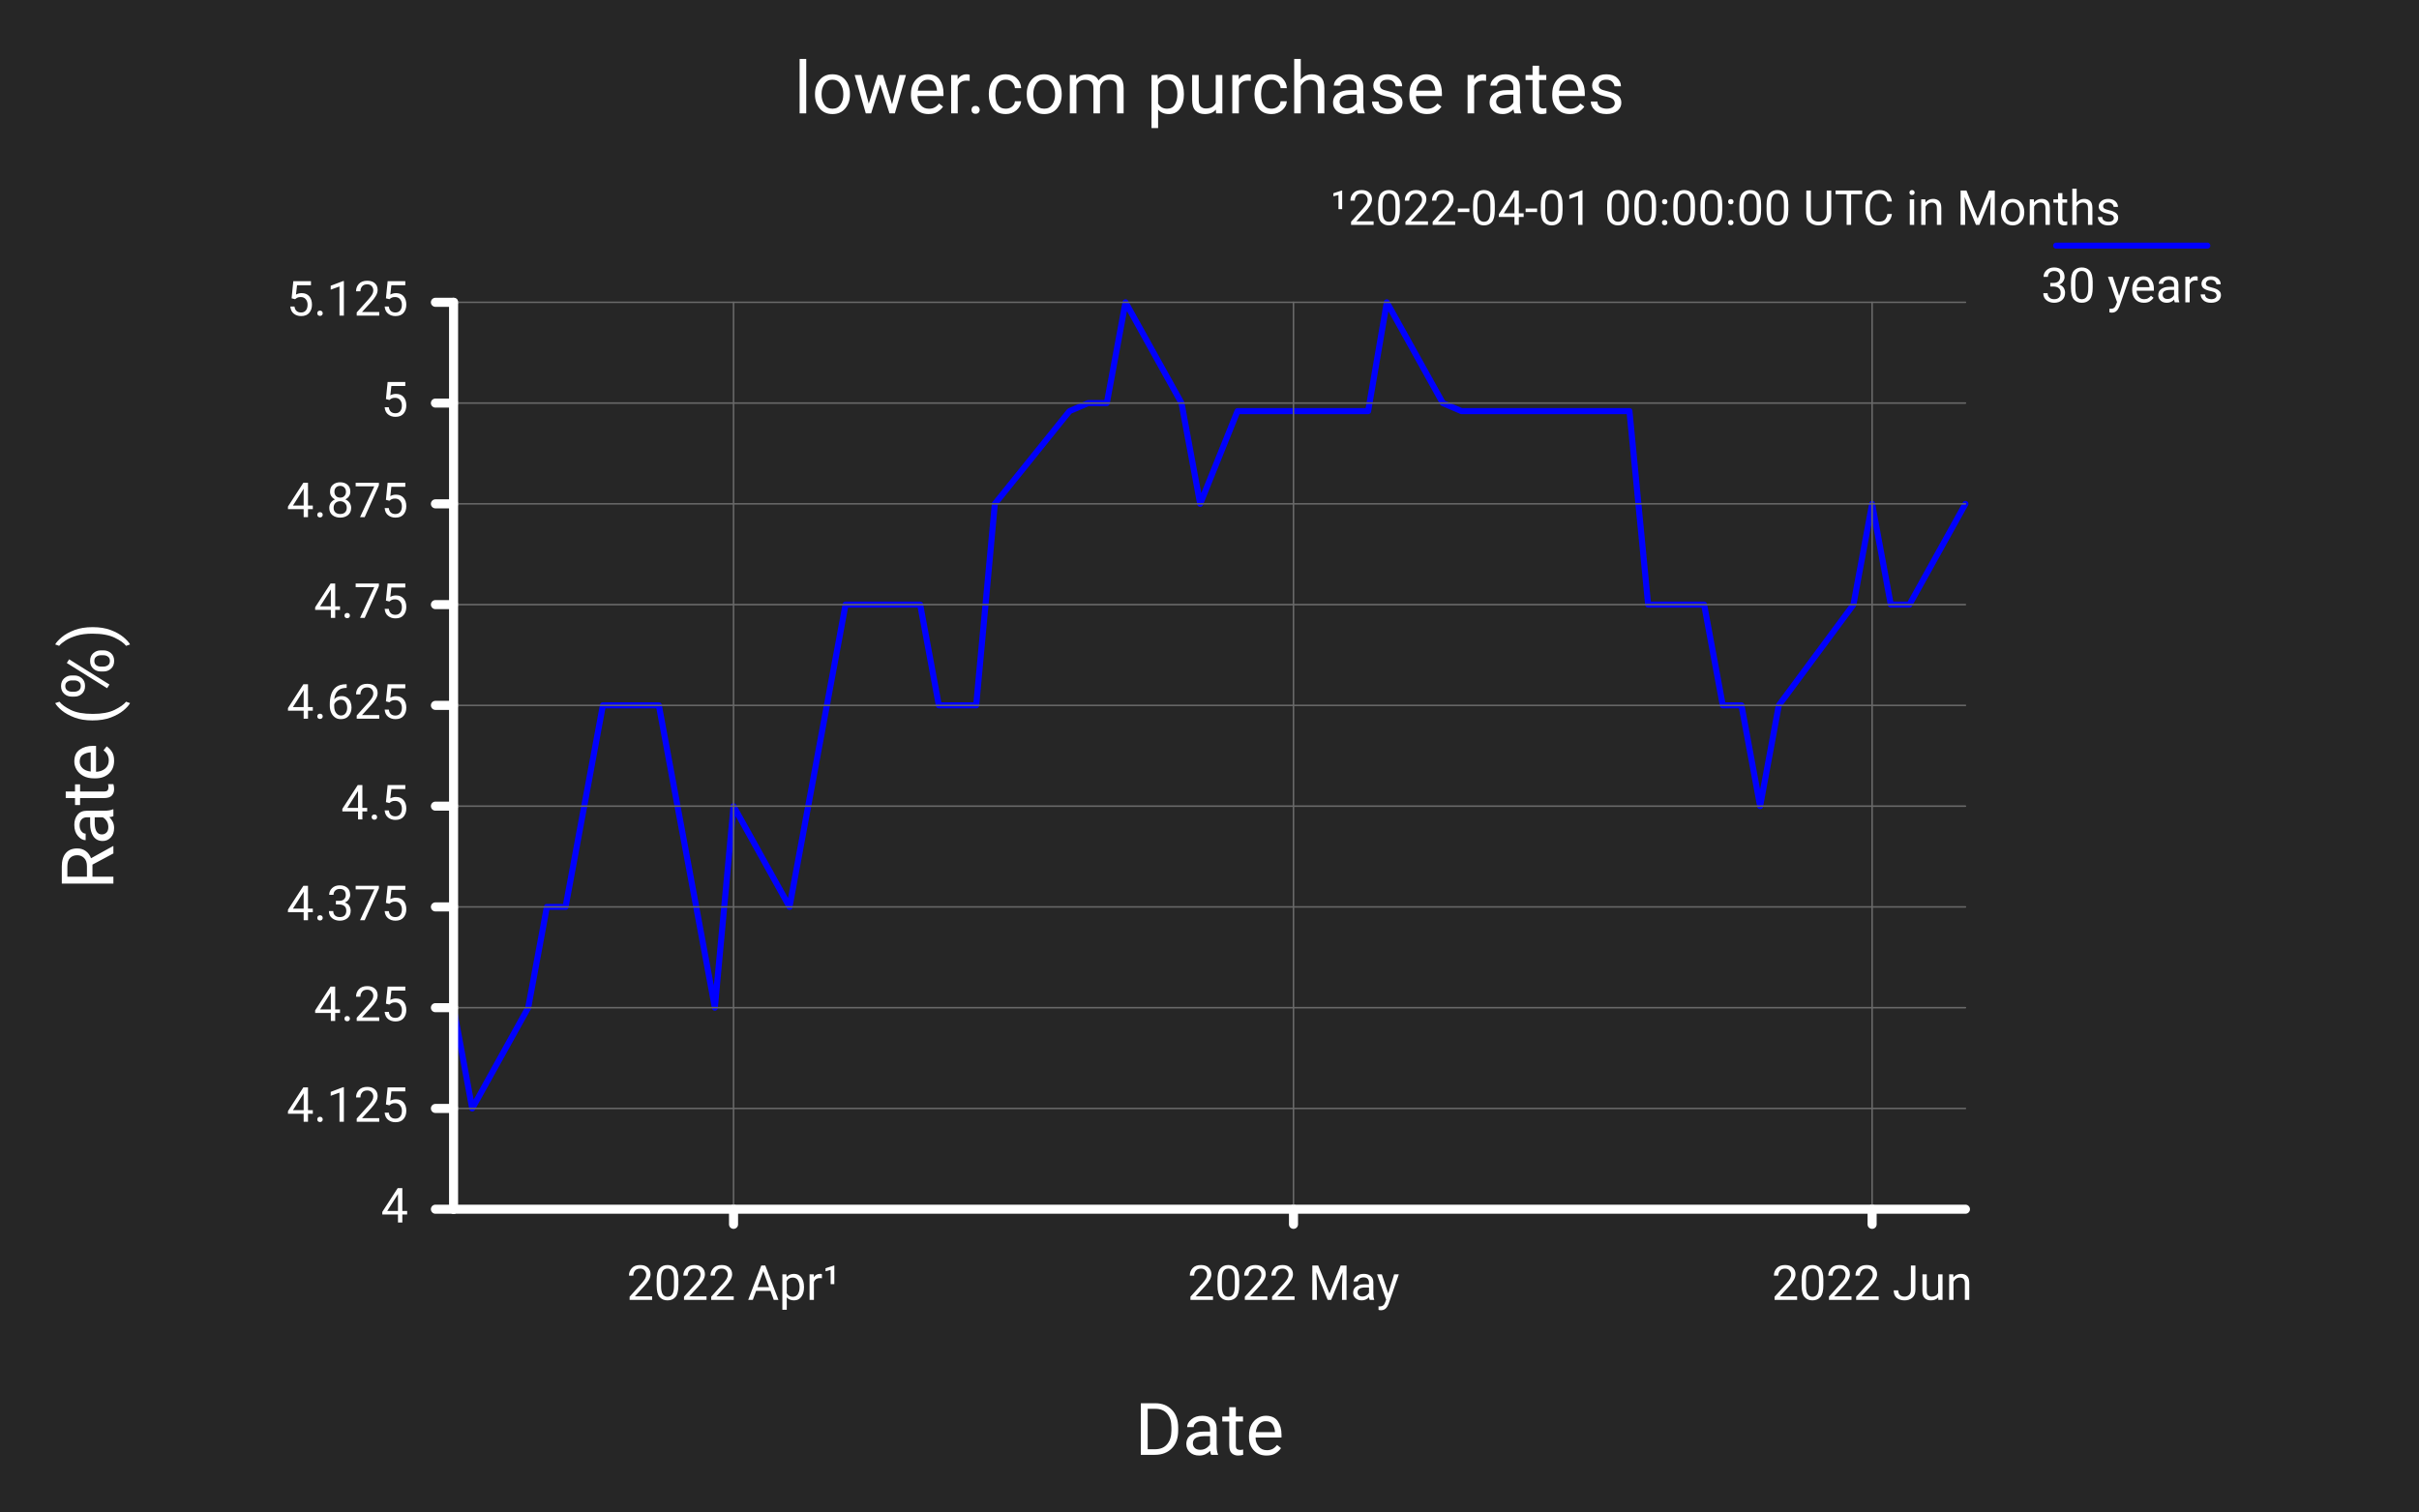
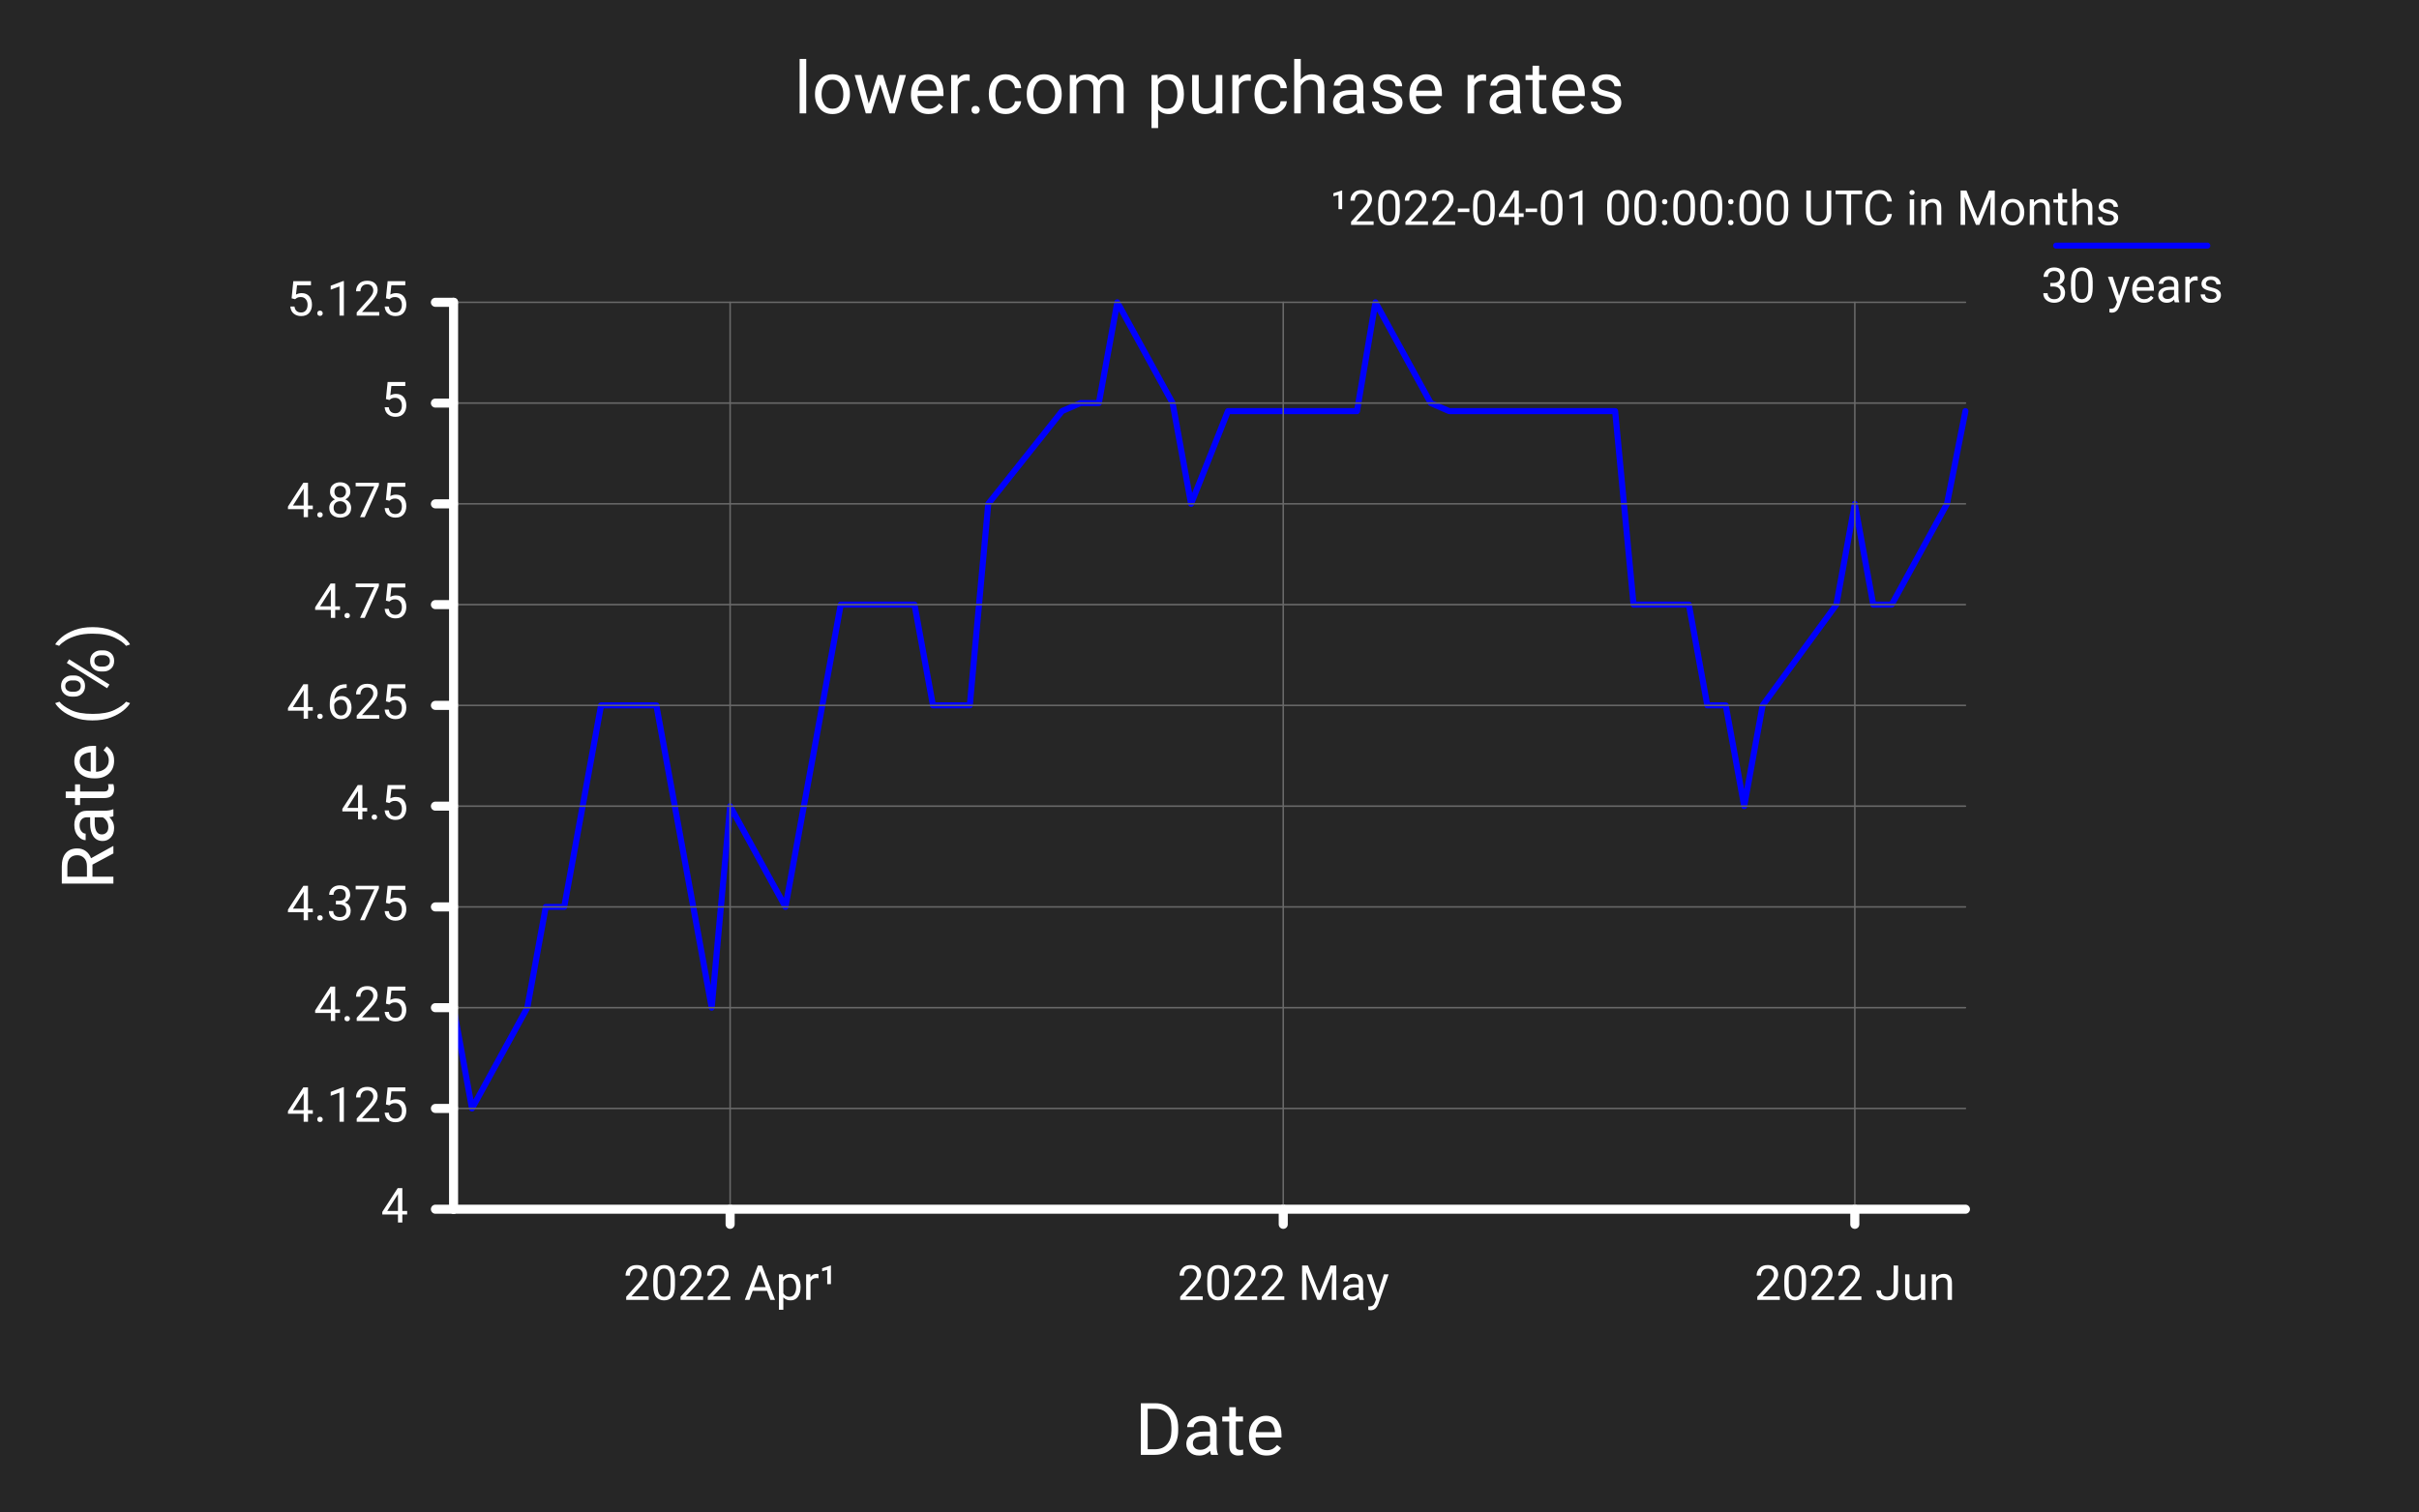
<svg xmlns="http://www.w3.org/2000/svg" class="poloto" width="800" height="500" viewBox="0 0 800 500">
  <style>.poloto{stroke-linecap:round;stroke-linejoin:round;font-family:Roboto,sans-serif;font-size:16px;}.poloto_background{fill:#262626;}.poloto_scatter{stroke-width:7}.poloto_tick_line{stroke:dimgray;stroke-width:0.5}.poloto_line{stroke-width:2}.poloto_text{fill: white;}.poloto_axis_lines{stroke: white;stroke-width:3;fill:none;stroke-dasharray:none}.poloto_title{font-size:24px;dominant-baseline:start;text-anchor:middle;}.poloto_xname{font-size:24px;dominant-baseline:start;text-anchor:middle;}.poloto_yname{font-size:24px;dominant-baseline:start;text-anchor:middle;}.poloto0stroke{stroke:blue;}.poloto1stroke{stroke:red;}.poloto2stroke{stroke:green;}.poloto3stroke{stroke:gold;}.poloto4stroke{stroke:aqua;}.poloto5stroke{stroke:lime;}.poloto6stroke{stroke:orange;}.poloto7stroke{stroke:chocolate;}.poloto0fill{fill:blue;}.poloto1fill{fill:red;}.poloto2fill{fill:green;}.poloto3fill{fill:gold;}.poloto4fill{fill:aqua;}.poloto5fill{fill:lime;}.poloto6fill{fill:orange;}.poloto7fill{fill:chocolate;}</style>
  <circle r="1e5" class="poloto_background" />
  <text class="poloto_text poloto_legend_text" x="675" y="100">30 years</text>
  <line class="poloto_line poloto_legend_icon poloto0stroke poloto0legend" stroke="black" x1="680" x2="730" y1="81.25" y2="81.25" />
-   <path class="poloto_line poloto0stroke" fill="none" stroke="black" d=" M 150.00 333.33 L 156.17 366.67 L 174.69 333.33 L 180.86 300.00 L 187.04 300.00 L 187.04 300.00 L 199.38 233.33 L 217.90 233.33 L 224.07 266.67 L 230.25 300.00 L 236.42 333.33 L 242.59 266.67 L 261.11 300.00 L 267.28 266.67 L 273.46 233.33 L 279.63 200.00 L 285.80 200.00 L 304.32 200.00 L 310.49 233.33 L 316.67 233.33 L 322.84 233.33 L 329.01 166.67 L 353.70 136.00 L 359.88 133.33 L 366.05 133.33 L 372.22 100.00 L 390.74 133.33 L 396.91 166.67 L 409.26 136.00 L 415.43 136.00 L 433.95 136.00 L 440.12 136.00 L 446.30 136.00 L 452.47 136.00 L 458.64 100.00 L 477.16 133.33 L 483.33 136.00 L 483.33 136.00 L 489.51 136.00 L 495.68 136.00 L 501.85 136.00 L 520.37 136.00 L 526.54 136.00 L 532.72 136.00 L 532.72 136.00 L 538.89 136.00 L 545.06 200.00 L 563.58 200.00 L 569.75 233.33 L 575.93 233.33 L 582.10 266.67 L 588.27 233.33 L 612.96 200.00 L 619.14 166.67 L 625.31 200.00 L 631.48 200.00 L 650.00 166.67" />
+   <path class="poloto_line poloto0stroke" fill="none" stroke="black" d=" M 150.00 333.33 L 156.10 366.67 L 174.39 333.33 L 180.49 300.00 L 186.59 300.00 L 186.59 300.00 L 198.78 233.33 L 217.07 233.33 L 223.17 266.67 L 229.27 300.00 L 235.37 333.33 L 241.46 266.67 L 259.76 300.00 L 265.85 266.67 L 271.95 233.33 L 278.05 200.00 L 284.15 200.00 L 302.44 200.00 L 308.54 233.33 L 314.63 233.33 L 320.73 233.33 L 326.83 166.67 L 351.22 136.00 L 357.32 133.33 L 363.41 133.33 L 369.51 100.00 L 387.80 133.33 L 393.90 166.67 L 406.10 136.00 L 412.20 136.00 L 430.49 136.00 L 436.59 136.00 L 442.68 136.00 L 448.78 136.00 L 454.88 100.00 L 473.17 133.33 L 479.27 136.00 L 479.27 136.00 L 485.37 136.00 L 491.46 136.00 L 497.56 136.00 L 515.85 136.00 L 521.95 136.00 L 528.05 136.00 L 528.05 136.00 L 534.15 136.00 L 540.24 200.00 L 558.54 200.00 L 564.63 233.33 L 570.73 233.33 L 576.83 266.67 L 582.93 233.33 L 607.32 200.00 L 613.41 166.67 L 619.51 200.00 L 625.61 200.00 L 643.90 166.67 L 650.00 136.00" />
  <text class="poloto_labels poloto_text poloto_title" x="400" y="37.5">lower.com purchase rates</text>
  <text class="poloto_labels poloto_text poloto_xname" x="400" y="481.25">Date</text>
  <text class="poloto_labels poloto_text poloto_yname" transform="rotate(-90,37.5,250)" x="37.5" y="250">Rate (%)</text>
  <text class="poloto_tick_labels poloto_text" dominant-baseline="middle" text-anchor="start" x="150" y="70" />
  <line class="poloto_axis_lines" stroke="black" x1="150" x2="144" y1="400" y2="400" />
  <line class="poloto_tick_line" stroke="black" x1="150" x2="650" y1="400" y2="400" />
  <text class="poloto_tick_labels poloto_text" dominant-baseline="middle" text-anchor="end" x="135" y="400">4</text>
  <line class="poloto_axis_lines" stroke="black" x1="150" x2="144" y1="366.667" y2="366.667" />
  <line class="poloto_tick_line" stroke="black" x1="150" x2="650" y1="366.667" y2="366.667" />
  <text class="poloto_tick_labels poloto_text" dominant-baseline="middle" text-anchor="end" x="135" y="366.667">4.125</text>
  <line class="poloto_axis_lines" stroke="black" x1="150" x2="144" y1="333.333" y2="333.333" />
  <line class="poloto_tick_line" stroke="black" x1="150" x2="650" y1="333.333" y2="333.333" />
  <text class="poloto_tick_labels poloto_text" dominant-baseline="middle" text-anchor="end" x="135" y="333.333">4.25</text>
  <line class="poloto_axis_lines" stroke="black" x1="150" x2="144" y1="300" y2="300" />
  <line class="poloto_tick_line" stroke="black" x1="150" x2="650" y1="300" y2="300" />
  <text class="poloto_tick_labels poloto_text" dominant-baseline="middle" text-anchor="end" x="135" y="300">4.375</text>
  <line class="poloto_axis_lines" stroke="black" x1="150" x2="144" y1="266.667" y2="266.667" />
  <line class="poloto_tick_line" stroke="black" x1="150" x2="650" y1="266.667" y2="266.667" />
  <text class="poloto_tick_labels poloto_text" dominant-baseline="middle" text-anchor="end" x="135" y="266.667">4.5</text>
  <line class="poloto_axis_lines" stroke="black" x1="150" x2="144" y1="233.333" y2="233.333" />
  <line class="poloto_tick_line" stroke="black" x1="150" x2="650" y1="233.333" y2="233.333" />
  <text class="poloto_tick_labels poloto_text" dominant-baseline="middle" text-anchor="end" x="135" y="233.333">4.625</text>
  <line class="poloto_axis_lines" stroke="black" x1="150" x2="144" y1="200" y2="200" />
  <line class="poloto_tick_line" stroke="black" x1="150" x2="650" y1="200" y2="200" />
  <text class="poloto_tick_labels poloto_text" dominant-baseline="middle" text-anchor="end" x="135" y="200">4.75</text>
  <line class="poloto_axis_lines" stroke="black" x1="150" x2="144" y1="166.667" y2="166.667" />
  <line class="poloto_tick_line" stroke="black" x1="150" x2="650" y1="166.667" y2="166.667" />
  <text class="poloto_tick_labels poloto_text" dominant-baseline="middle" text-anchor="end" x="135" y="166.667">4.875</text>
  <line class="poloto_axis_lines" stroke="black" x1="150" x2="144" y1="133.333" y2="133.333" />
  <line class="poloto_tick_line" stroke="black" x1="150" x2="650" y1="133.333" y2="133.333" />
  <text class="poloto_tick_labels poloto_text" dominant-baseline="middle" text-anchor="end" x="135" y="133.333">5</text>
  <line class="poloto_axis_lines" stroke="black" x1="150" x2="144" y1="100" y2="100" />
  <line class="poloto_tick_line" stroke="black" x1="150" x2="650" y1="100" y2="100" />
  <text class="poloto_tick_labels poloto_text" dominant-baseline="middle" text-anchor="end" x="135" y="100">5.125</text>
  <text class="poloto_tick_labels poloto_text" dominant-baseline="middle" text-anchor="start" x="440" y="70">¹2022-04-01 00:00:00 UTC in Months</text>
-   <line class="poloto_axis_lines" stroke="black" x1="242.593" x2="242.593" y1="400" y2="405" />
-   <line class="poloto_tick_line" stroke="black" x1="242.593" x2="242.593" y1="400" y2="100" />
-   <text class="poloto_tick_labels poloto_text" dominant-baseline="start" text-anchor="middle" x="242.593" y="430">2022 Apr¹</text>
-   <line class="poloto_axis_lines" stroke="black" x1="427.778" x2="427.778" y1="400" y2="405" />
-   <line class="poloto_tick_line" stroke="black" x1="427.778" x2="427.778" y1="400" y2="100" />
-   <text class="poloto_tick_labels poloto_text" dominant-baseline="start" text-anchor="middle" x="427.778" y="430">2022 May</text>
-   <line class="poloto_axis_lines" stroke="black" x1="619.136" x2="619.136" y1="400" y2="405" />
-   <line class="poloto_tick_line" stroke="black" x1="619.136" x2="619.136" y1="400" y2="100" />
-   <text class="poloto_tick_labels poloto_text" dominant-baseline="start" text-anchor="middle" x="619.136" y="430">2022 Jun</text>
+   <line class="poloto_axis_lines" stroke="black" x1="241.463" x2="241.463" y1="400" y2="405" />
+   <line class="poloto_tick_line" stroke="black" x1="241.463" x2="241.463" y1="400" y2="100" />
+   <text class="poloto_tick_labels poloto_text" dominant-baseline="start" text-anchor="middle" x="241.463" y="430">2022 Apr¹</text>
+   <line class="poloto_axis_lines" stroke="black" x1="424.39" x2="424.39" y1="400" y2="405" />
+   <line class="poloto_tick_line" stroke="black" x1="424.39" x2="424.39" y1="400" y2="100" />
+   <text class="poloto_tick_labels poloto_text" dominant-baseline="start" text-anchor="middle" x="424.39" y="430">2022 May</text>
+   <line class="poloto_axis_lines" stroke="black" x1="613.415" x2="613.415" y1="400" y2="405" />
+   <line class="poloto_tick_line" stroke="black" x1="613.415" x2="613.415" y1="400" y2="100" />
+   <text class="poloto_tick_labels poloto_text" dominant-baseline="start" text-anchor="middle" x="613.415" y="430">2022 Jun</text>
  <path stroke="black" fill="none" class="poloto_axis_lines" d=" M 150 400 L 650 400" />
  <path stroke="black" fill="none" class="poloto_axis_lines" d=" M 150 400 L 150 100" />
</svg>
